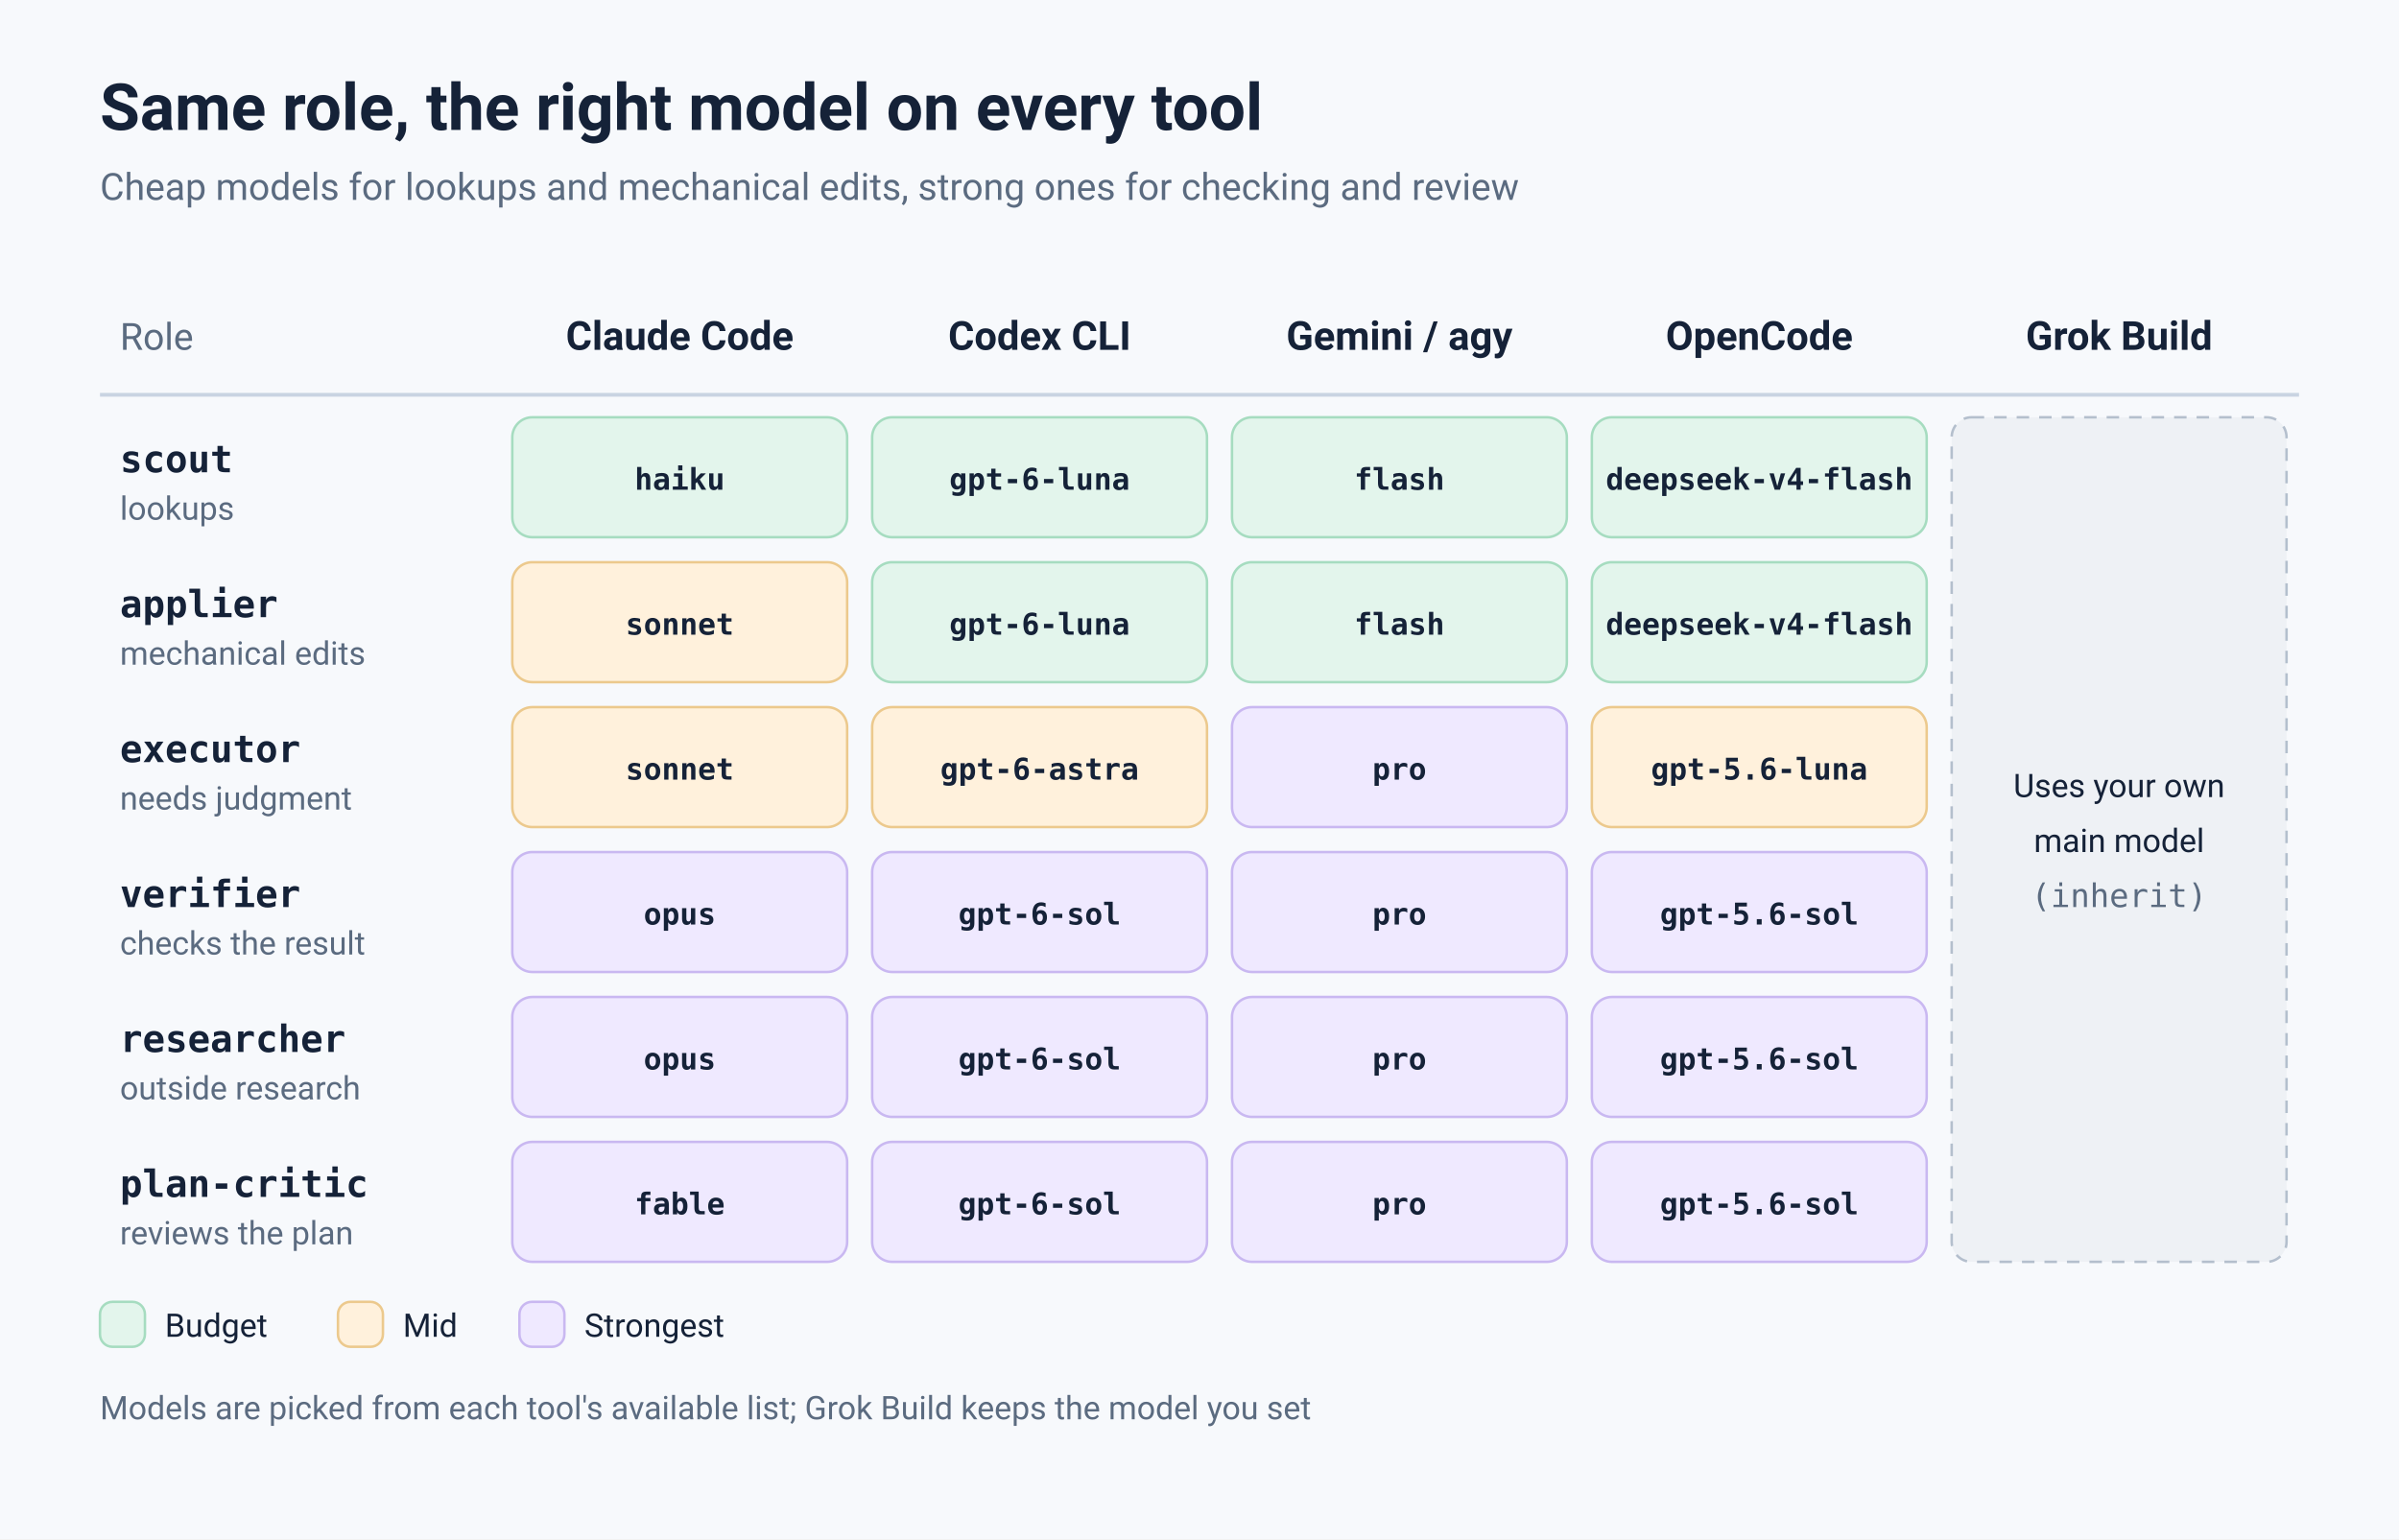
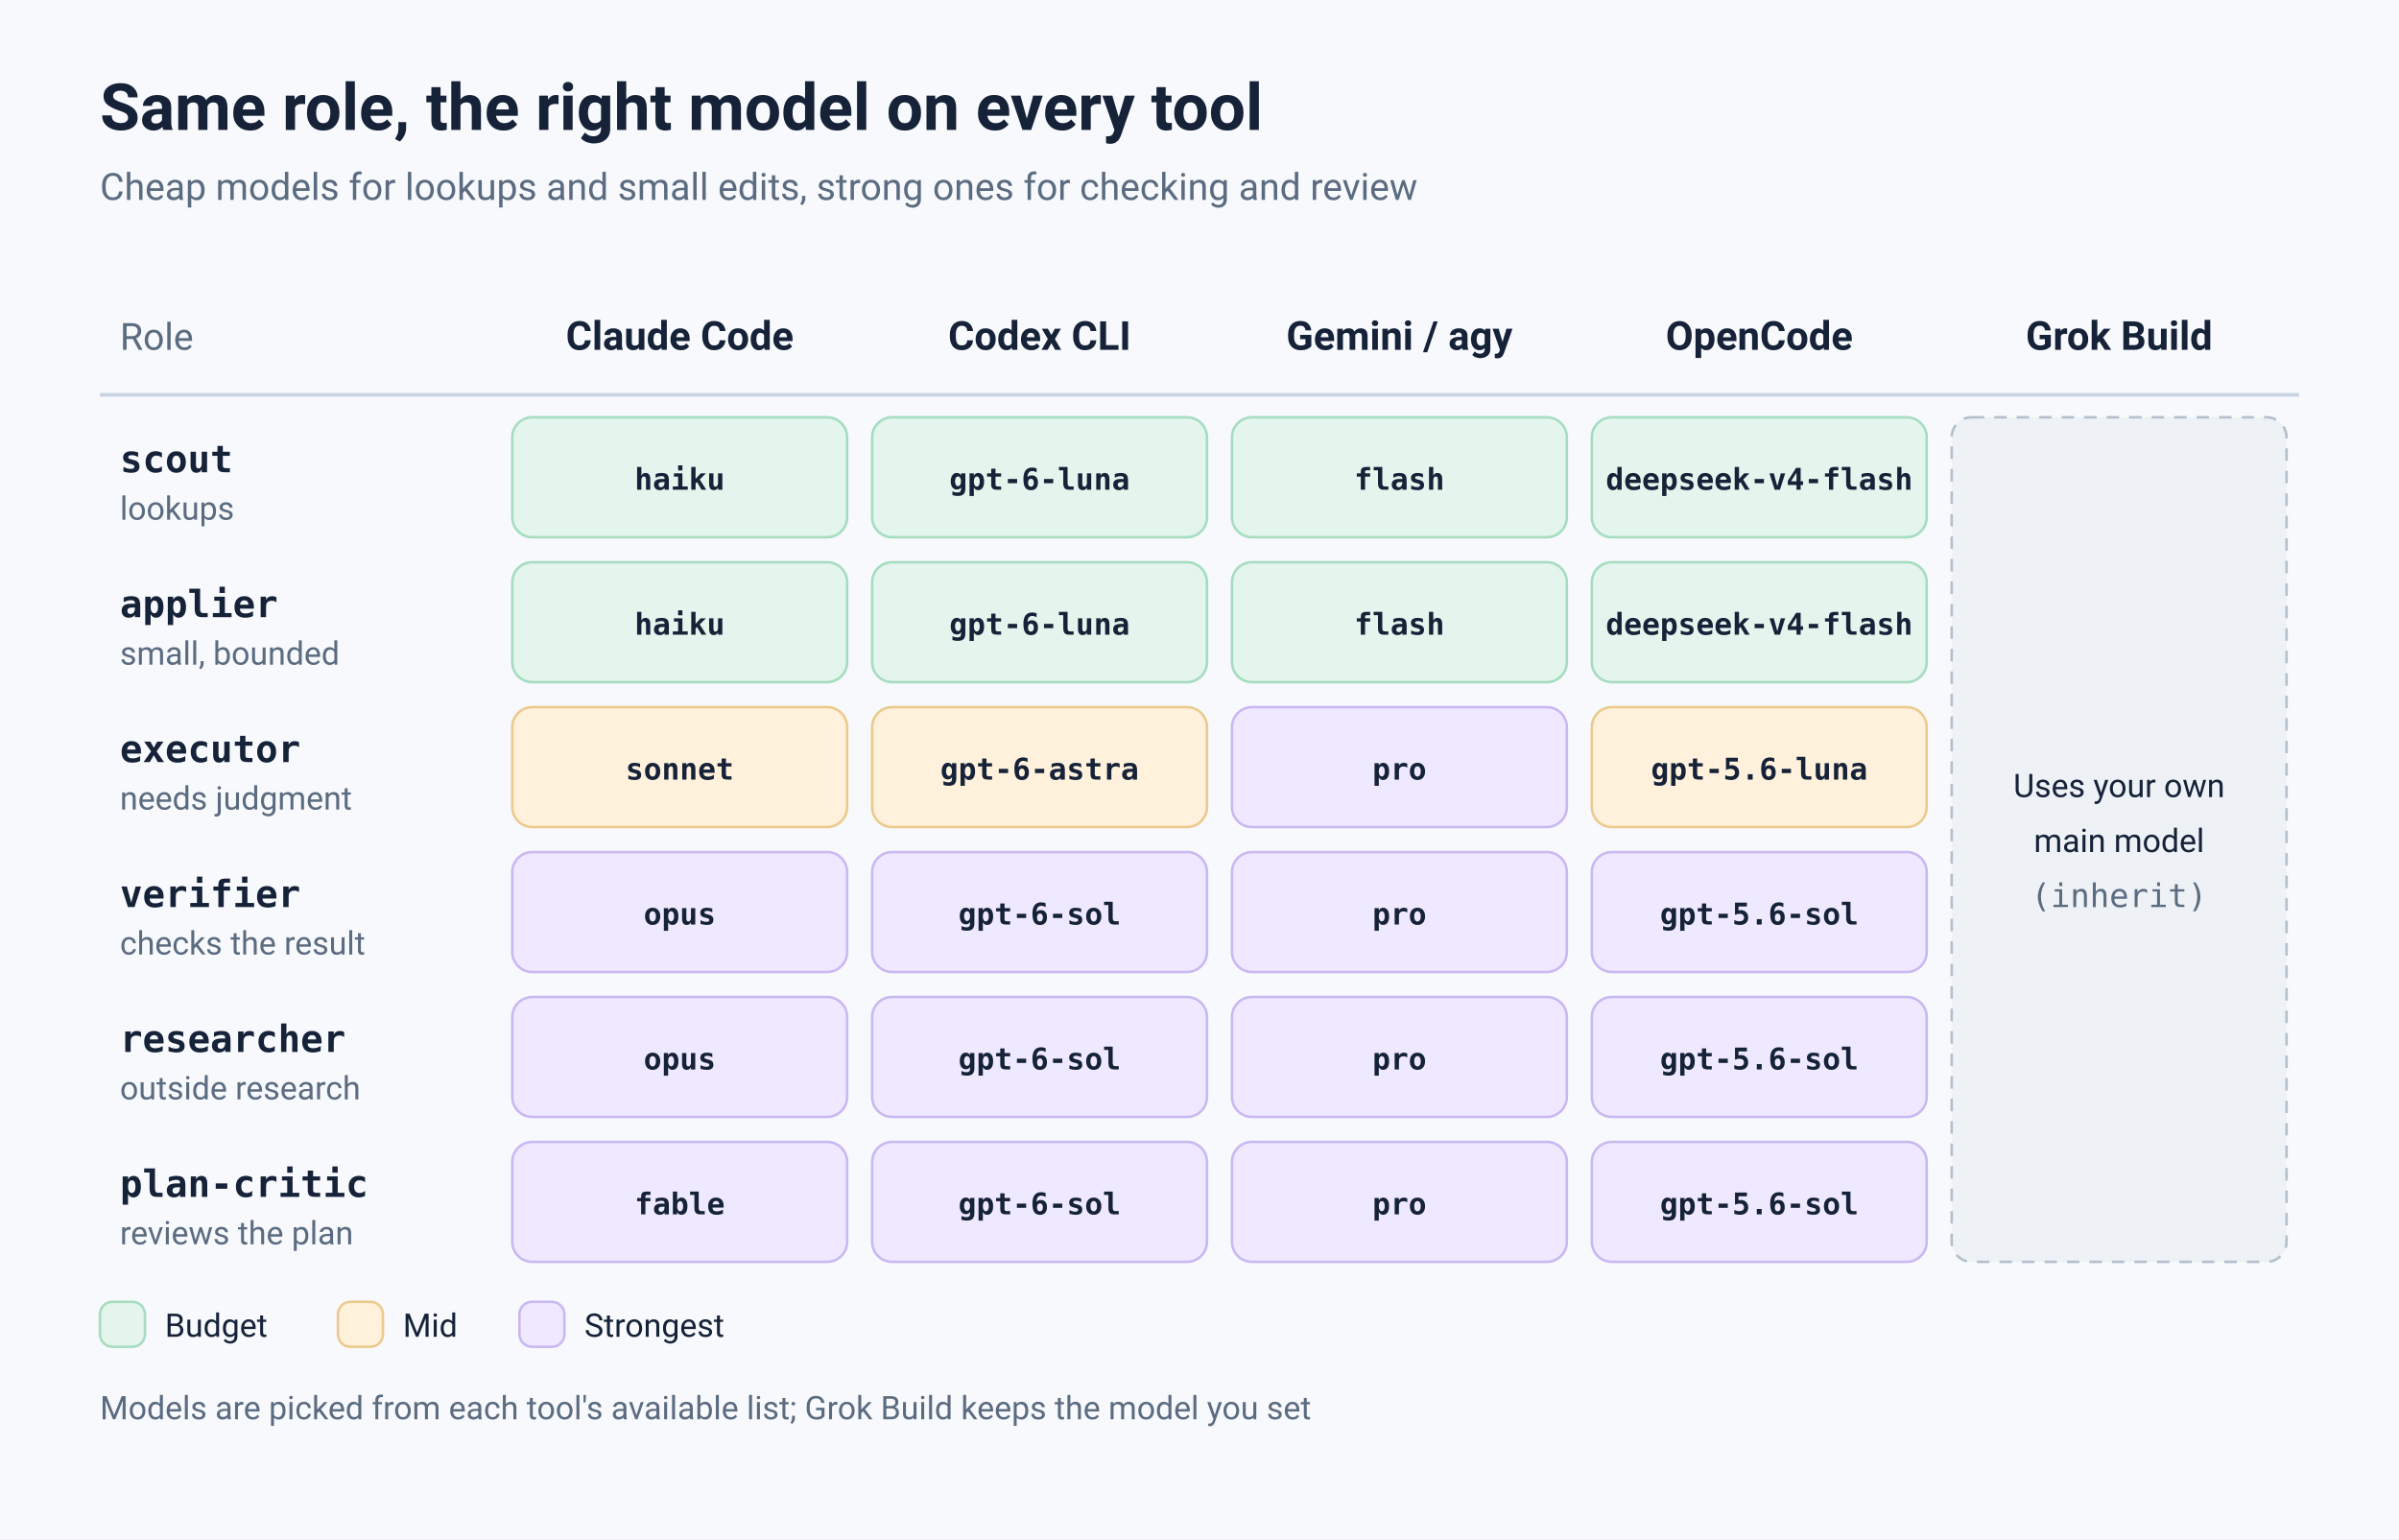
<svg xmlns="http://www.w3.org/2000/svg" viewBox="0 0 960 616" width="960" height="616" role="img" aria-labelledby="ttl dsc" font-family="-apple-system, BlinkMacSystemFont, &quot;Segoe UI&quot;, Roboto, &quot;Helvetica Neue&quot;, system-ui, sans-serif">
  <style>
.bg{fill:#f7f9fc}.fg{fill:#152238}.muted{fill:#5b6b80}.ln{stroke:#c9d4e2;fill:none;stroke-width:1.5}
.card{fill:#fff;stroke:#c9d4e2;stroke-width:1.2}
.sb{fill:#eaf0ff;stroke:#a9bff5}.sg{fill:#e3f5ec;stroke:#a6dcc0}.sa{fill:#fff1dc;stroke:#ecc98d}.sp{fill:#efe9ff;stroke:#c9b8f1}.sr{fill:#fde8e8;stroke:#eeb0b0}.sx{fill:#eef1f5;stroke:#b4bfcd;stroke-dasharray:5 4}
.ar{stroke:#5b6b80;stroke-width:1.8;fill:none}.arh{fill:#5b6b80}
.t{font-weight:700;font-size:26px}.st{font-size:15px}.h{font-weight:700;font-size:16px}.b{font-size:15px}.sm{font-size:13px}.xs{font-size:12px}
.mono{font-family:ui-monospace,SFMono-Regular,Menlo,Consolas,monospace}
.bold{font-weight:700}
@media (prefers-color-scheme: dark){
.bg{fill:#101827}.fg{fill:#f3f6fb}.muted{fill:#a9b6c8}.ln{stroke:#3a4a60}
.card{fill:#172235;stroke:#3a4a60}
.sb{fill:#1b2d59;stroke:#4f74c4}.sg{fill:#173d2e;stroke:#3f9470}.sa{fill:#473219;stroke:#a07a43}.sp{fill:#2d2247;stroke:#7059a8}.sr{fill:#4a2323;stroke:#a35a5a}.sx{fill:#1d2838;stroke:#5d6d82}
.ar{stroke:#a9b6c8}.arh{fill:#a9b6c8}}
</style>
  <rect width="960" height="616" class="bg" />
  <text x="40" y="52" class="t fg" text-anchor="start">Same role, the right model on every tool</text>
-   <text x="40" y="80" class="st muted" text-anchor="start">Cheap models for lookups and mechanical edits, strong ones for checking and review</text>
+   <text x="40" y="80" class="st muted" text-anchor="start">Cheap models for lookups and small edits, strong ones for checking and review</text>
  <text x="48" y="140.0" class="b muted" text-anchor="start">Role</text>
  <text x="272.0" y="140.0" class="h fg" text-anchor="middle">Claude Code</text>
  <text x="416.0" y="140.0" class="h fg" text-anchor="middle">Codex CLI</text>
  <text x="560.0" y="140.0" class="h fg" text-anchor="middle">Gemini / agy</text>
  <text x="704.0" y="140.0" class="h fg" text-anchor="middle">OpenCode</text>
  <text x="848.0" y="140.0" class="h fg" text-anchor="middle">Grok Build</text>
  <path d="M40 158 H920" class="ln" />
  <text x="48" y="189" class="b mono bold fg" text-anchor="start">scout</text>
  <text x="48" y="208" class="sm muted" text-anchor="start">lookups</text>
  <rect x="205" y="167" width="134" height="48" rx="8" class="sg" />
  <text x="272.0" y="196.0" class="xs mono bold fg" text-anchor="middle">haiku</text>
  <rect x="349" y="167" width="134" height="48" rx="8" class="sg" />
  <text x="416.0" y="196.0" class="xs mono bold fg" text-anchor="middle">gpt-6-luna</text>
  <rect x="493" y="167" width="134" height="48" rx="8" class="sg" />
  <text x="560.0" y="196.0" class="xs mono bold fg" text-anchor="middle">flash</text>
  <rect x="637" y="167" width="134" height="48" rx="8" class="sg" />
  <text x="704.0" y="196.0" class="xs mono bold fg" text-anchor="middle">deepseek-v4-flash</text>
  <text x="48" y="247" class="b mono bold fg" text-anchor="start">applier</text>
-   <text x="48" y="266" class="sm muted" text-anchor="start">mechanical edits</text>
-   <rect x="205" y="225" width="134" height="48" rx="8" class="sa" />
-   <text x="272.0" y="254.0" class="xs mono bold fg" text-anchor="middle">sonnet</text>
+   <text x="48" y="266" class="sm muted" text-anchor="start">small, bounded</text>
+   <rect x="205" y="225" width="134" height="48" rx="8" class="sg" />
+   <text x="272.0" y="254.0" class="xs mono bold fg" text-anchor="middle">haiku</text>
  <rect x="349" y="225" width="134" height="48" rx="8" class="sg" />
  <text x="416.0" y="254.0" class="xs mono bold fg" text-anchor="middle">gpt-6-luna</text>
  <rect x="493" y="225" width="134" height="48" rx="8" class="sg" />
  <text x="560.0" y="254.0" class="xs mono bold fg" text-anchor="middle">flash</text>
  <rect x="637" y="225" width="134" height="48" rx="8" class="sg" />
  <text x="704.0" y="254.0" class="xs mono bold fg" text-anchor="middle">deepseek-v4-flash</text>
  <text x="48" y="305" class="b mono bold fg" text-anchor="start">executor</text>
  <text x="48" y="324" class="sm muted" text-anchor="start">needs judgment</text>
  <rect x="205" y="283" width="134" height="48" rx="8" class="sa" />
  <text x="272.0" y="312.0" class="xs mono bold fg" text-anchor="middle">sonnet</text>
  <rect x="349" y="283" width="134" height="48" rx="8" class="sa" />
  <text x="416.0" y="312.0" class="xs mono bold fg" text-anchor="middle">gpt-6-astra</text>
  <rect x="493" y="283" width="134" height="48" rx="8" class="sp" />
  <text x="560.0" y="312.0" class="xs mono bold fg" text-anchor="middle">pro</text>
  <rect x="637" y="283" width="134" height="48" rx="8" class="sa" />
  <text x="704.0" y="312.0" class="xs mono bold fg" text-anchor="middle">gpt-5.6-luna</text>
  <text x="48" y="363" class="b mono bold fg" text-anchor="start">verifier</text>
  <text x="48" y="382" class="sm muted" text-anchor="start">checks the result</text>
  <rect x="205" y="341" width="134" height="48" rx="8" class="sp" />
  <text x="272.0" y="370.0" class="xs mono bold fg" text-anchor="middle">opus</text>
  <rect x="349" y="341" width="134" height="48" rx="8" class="sp" />
  <text x="416.0" y="370.0" class="xs mono bold fg" text-anchor="middle">gpt-6-sol</text>
  <rect x="493" y="341" width="134" height="48" rx="8" class="sp" />
  <text x="560.0" y="370.0" class="xs mono bold fg" text-anchor="middle">pro</text>
  <rect x="637" y="341" width="134" height="48" rx="8" class="sp" />
  <text x="704.0" y="370.0" class="xs mono bold fg" text-anchor="middle">gpt-5.6-sol</text>
  <text x="48" y="421" class="b mono bold fg" text-anchor="start">researcher</text>
  <text x="48" y="440" class="sm muted" text-anchor="start">outside research</text>
  <rect x="205" y="399" width="134" height="48" rx="8" class="sp" />
  <text x="272.0" y="428.0" class="xs mono bold fg" text-anchor="middle">opus</text>
  <rect x="349" y="399" width="134" height="48" rx="8" class="sp" />
  <text x="416.0" y="428.0" class="xs mono bold fg" text-anchor="middle">gpt-6-sol</text>
  <rect x="493" y="399" width="134" height="48" rx="8" class="sp" />
  <text x="560.0" y="428.0" class="xs mono bold fg" text-anchor="middle">pro</text>
  <rect x="637" y="399" width="134" height="48" rx="8" class="sp" />
  <text x="704.0" y="428.0" class="xs mono bold fg" text-anchor="middle">gpt-5.6-sol</text>
  <text x="48" y="479" class="b mono bold fg" text-anchor="start">plan-critic</text>
  <text x="48" y="498" class="sm muted" text-anchor="start">reviews the plan</text>
  <rect x="205" y="457" width="134" height="48" rx="8" class="sp" />
  <text x="272.0" y="486.0" class="xs mono bold fg" text-anchor="middle">fable</text>
  <rect x="349" y="457" width="134" height="48" rx="8" class="sp" />
  <text x="416.0" y="486.0" class="xs mono bold fg" text-anchor="middle">gpt-6-sol</text>
  <rect x="493" y="457" width="134" height="48" rx="8" class="sp" />
  <text x="560.0" y="486.0" class="xs mono bold fg" text-anchor="middle">pro</text>
  <rect x="637" y="457" width="134" height="48" rx="8" class="sp" />
  <text x="704.0" y="486.0" class="xs mono bold fg" text-anchor="middle">gpt-5.6-sol</text>
  <rect x="781" y="167" width="134" height="338" rx="8" class="sx" />
  <text x="848.0" y="319.0" class="sm fg" text-anchor="middle">Uses your own</text>
  <text x="848.0" y="341.0" class="sm fg" text-anchor="middle">main model</text>
  <text x="848.0" y="363.0" class="sm mono muted" text-anchor="middle">(inherit)</text>
  <rect x="40" y="521" width="18" height="18" rx="5" class="sg" />
  <text x="66" y="535" class="sm fg" text-anchor="start">Budget</text>
  <rect x="135.24" y="521" width="18" height="18" rx="5" class="sa" />
  <text x="161.24" y="535" class="sm fg" text-anchor="start">Mid</text>
  <rect x="207.86" y="521" width="18" height="18" rx="5" class="sp" />
  <text x="233.86" y="535" class="sm fg" text-anchor="start">Strongest</text>
  <text x="40" y="568" class="sm muted" text-anchor="start">Models are picked from each tool's available list; Grok Build keeps the model you set</text>
</svg>
